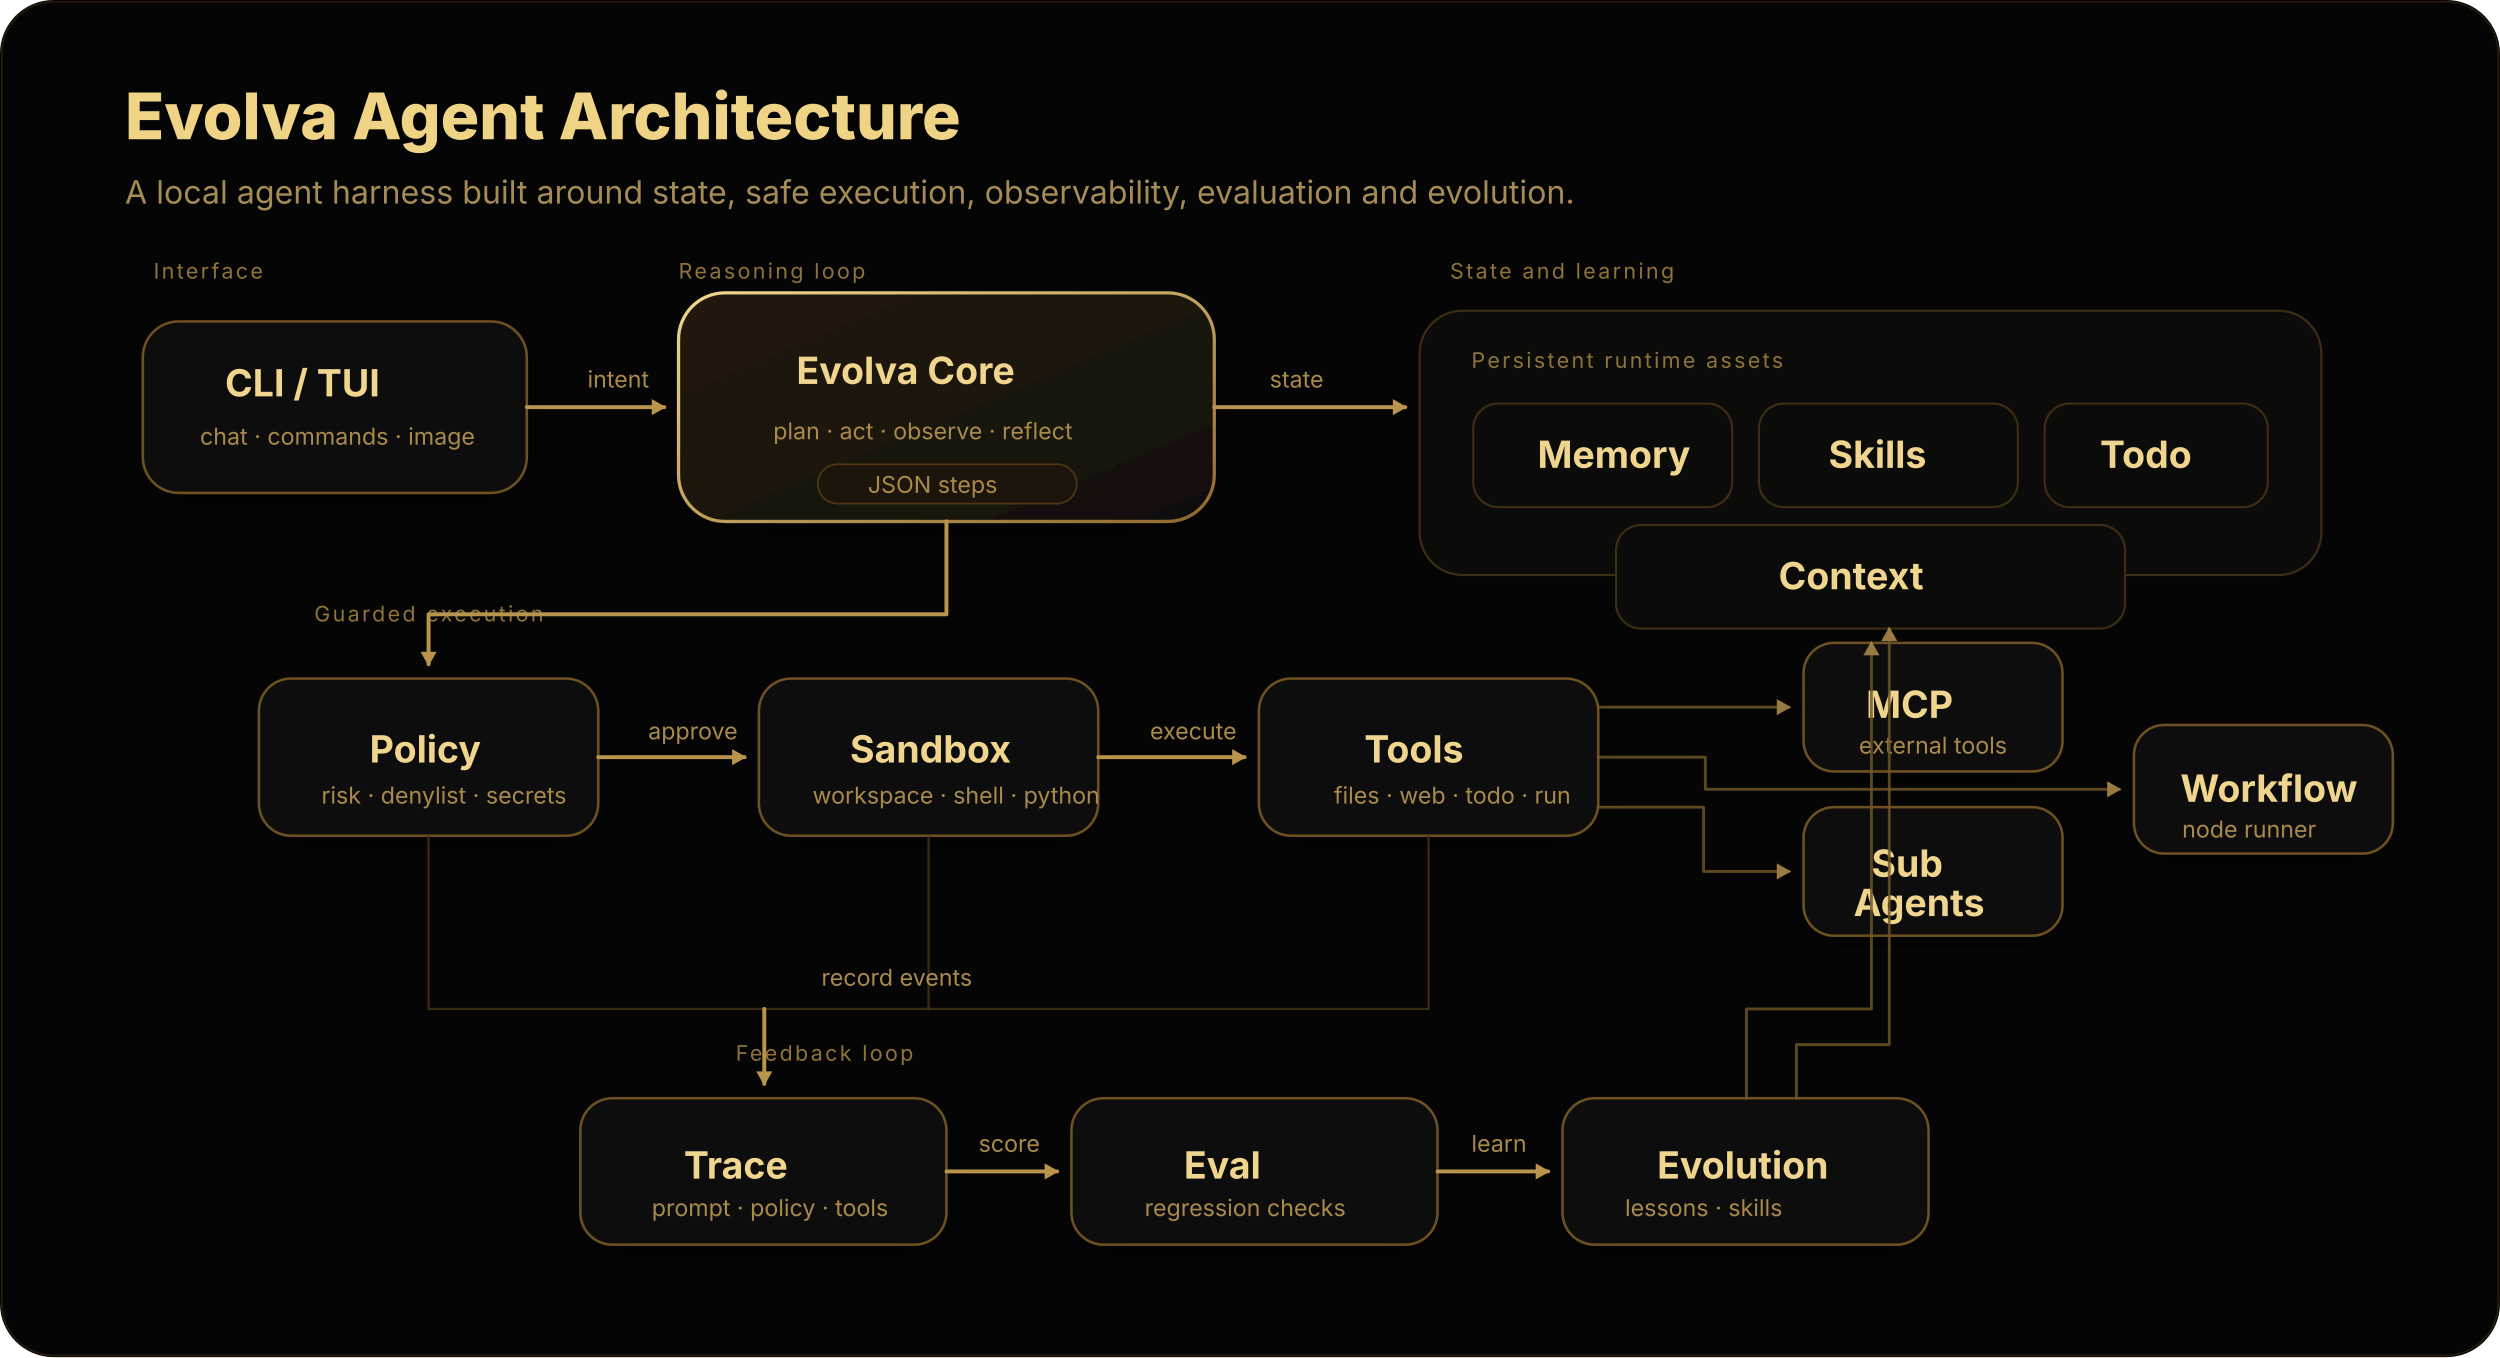
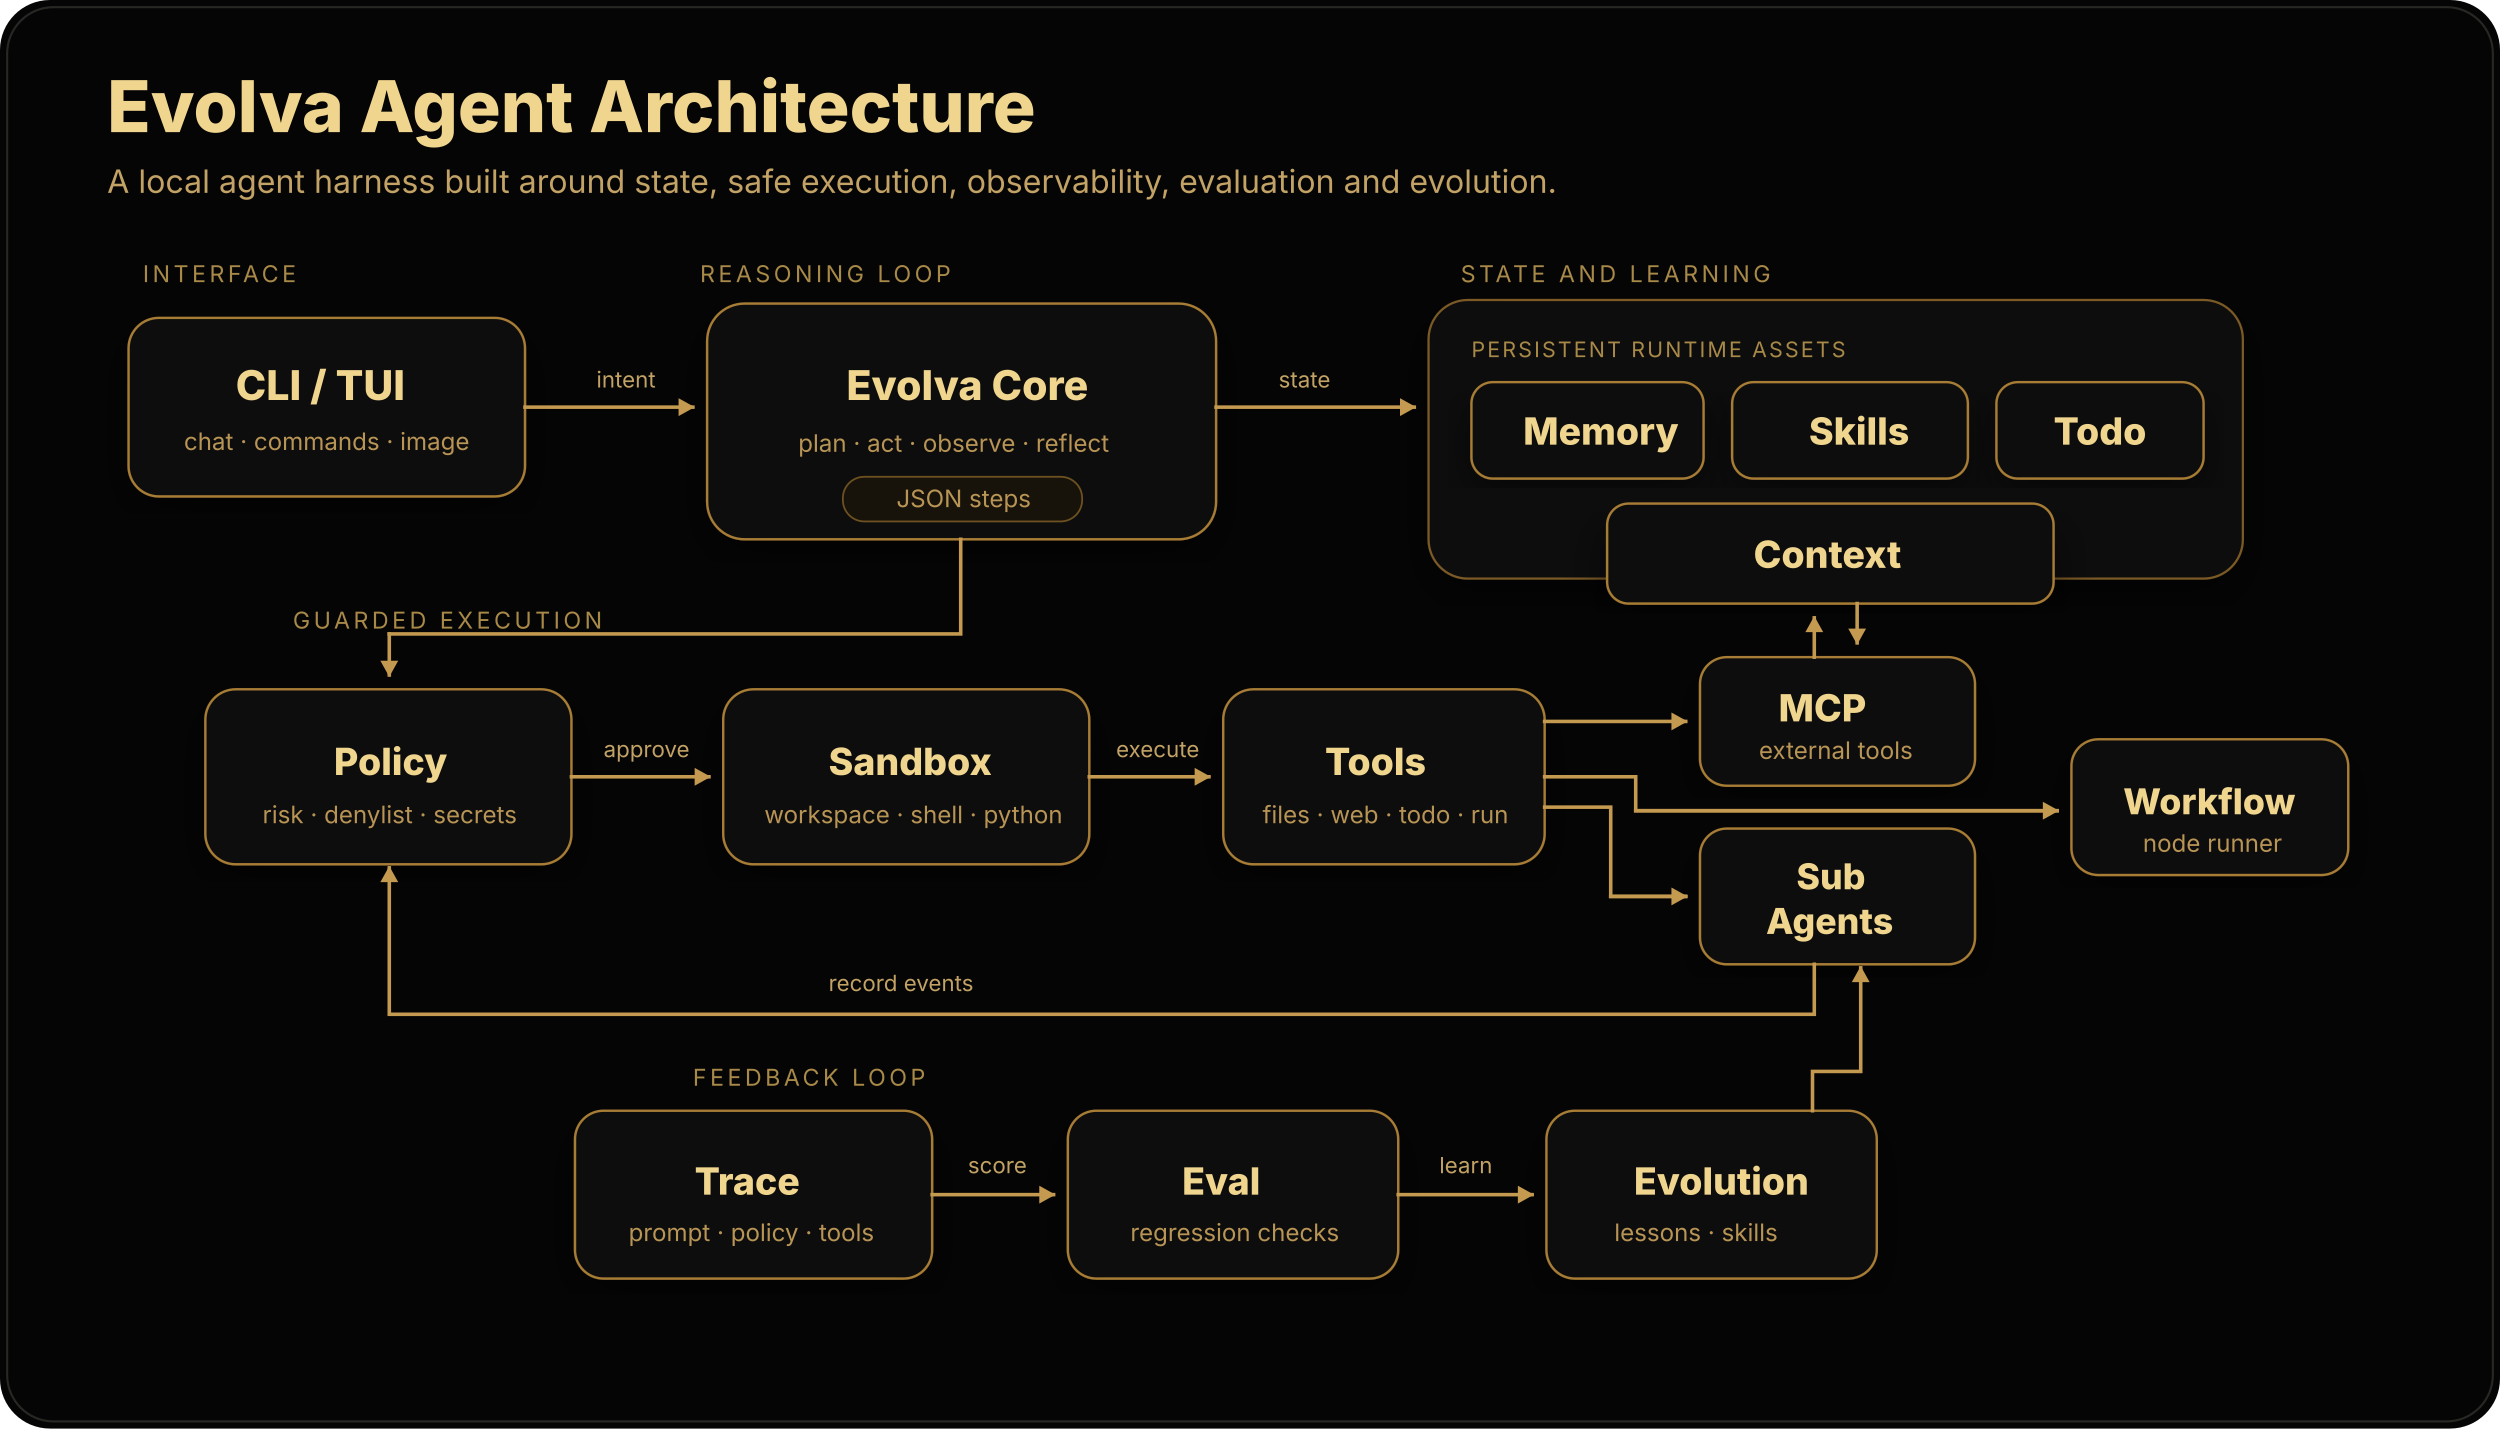
- <svg xmlns="http://www.w3.org/2000/svg" width="1400" height="760" viewBox="0 0 1400 760" fill="none" role="img" aria-label="Evolva architecture diagram">
+ <svg xmlns="http://www.w3.org/2000/svg" width="1400" height="800" viewBox="0 0 1400 800" fill="none" role="img" aria-label="Evolva Agent Architecture">
  <defs>
-     <linearGradient id="bg" x1="0" y1="0" x2="1400" y2="760">
+     <linearGradient id="bg" x1="0" y1="0" x2="1400" y2="800">
      <stop stop-color="#050505" />
-       <stop offset="1" stop-color="#0B0905" />
-     </linearGradient>
-     <linearGradient id="coreFill" x1="0" y1="0" x2="1" y2="1">
-       <stop stop-color="#24170D" />
-       <stop offset="1" stop-color="#10100E" />
-     </linearGradient>
-     <linearGradient id="gold" x1="0" y1="0" x2="1" y2="1">
-       <stop stop-color="#F3D98F" />
-       <stop offset="1" stop-color="#8E682A" />
+       <stop offset="1" stop-color="#080806" />
    </linearGradient>
    <filter id="shadow">
-       <feDropShadow dx="0" dy="10" stdDeviation="12" flood-color="#000" flood-opacity="0.5" />
+       <feDropShadow dx="0" dy="10" stdDeviation="13" flood-color="#000000" flood-opacity="0.52" />
    </filter>
-     <marker id="arrow" markerWidth="9" markerHeight="9" refX="7" refY="4.5" orient="auto" markerUnits="userSpaceOnUse">
-       <path d="M0 0L8 4.5L0 9Z" fill="#B9944D" />
+     <marker id="arrow" markerWidth="10" markerHeight="10" refX="8" refY="5" orient="auto" markerUnits="userSpaceOnUse">
+       <path d="M0 0L9 5L0 10Z" fill="#C39A4F" />
    </marker>
    <style>
-       .title{font-family:Inter,Arial,sans-serif;font-size:36px;font-weight:760;fill:#EFD486}
-       .subtitle{font-family:Inter,Arial,sans-serif;font-size:18px;fill:#A58B55}
-       .section{font-family:Inter,Arial,sans-serif;font-size:12px;letter-spacing:.11em;text-transform:uppercase;fill:#8F7339}
-       .label{font-family:Inter,Arial,sans-serif;font-size:21px;font-weight:700;fill:#F0D58E}
-       .small{font-family:Inter,Arial,sans-serif;font-size:13px;fill:#A98A4B}
-       .box{fill:#0E0E0D;stroke:#6E5120;stroke-width:1.4;filter:url(#shadow)}
-       .stateBox{fill:#0B0B0A;stroke:#3D2D13;stroke-width:1.2}
-       .arrow{stroke:#B9944D;stroke-width:2.2;stroke-linecap:round;stroke-linejoin:round;marker-end:url(#arrow)}
-       .thin{stroke:#6F5527;stroke-width:1.6;stroke-linecap:round;stroke-linejoin:round;marker-end:url(#arrow);opacity:.82}
-       .bus{stroke:#4B391A;stroke-width:1.3;stroke-linecap:round;opacity:.72}
+       .title{font-family:Inter,Arial,sans-serif;font-size:40px;font-weight:780;fill:#F0D58E}
+       .subtitle{font-family:Inter,Arial,sans-serif;font-size:18px;fill:#C2A265}
+       .section{font-family:Inter,Arial,sans-serif;font-size:13px;letter-spacing:.15em;text-transform:uppercase;fill:#A88948}
+       .box{fill:#0D0E0E;stroke:#A77B35;stroke-width:1.35;filter:url(#shadow)}
+       .panel{fill:#0B0C0C;stroke:#7B5A27;stroke-width:1.25;filter:url(#shadow)}
+       .label{font-family:Inter,Arial,sans-serif;font-size:23px;font-weight:760;fill:#F0D58E}
+       .small{font-family:Inter,Arial,sans-serif;font-size:13.5px;fill:#B89455}
+       .mini{font-family:Inter,Arial,sans-serif;font-size:12.5px;fill:#C2A265}
+       .line{stroke:#C39A4F;stroke-width:2;stroke-linecap:square;stroke-linejoin:miter;marker-end:url(#arrow)}
+       .plain{stroke:#C39A4F;stroke-width:2;stroke-linecap:square;stroke-linejoin:miter}
    </style>
  </defs>
-   <rect width="1400" height="760" rx="30" fill="url(#bg)" />
-   <rect x="1" y="1" width="1398" height="758" rx="29" stroke="#241A0B" />
-   <text x="70" y="78" class="title">Evolva Agent Architecture</text>
-   <text x="70" y="114" class="subtitle">A local agent harness built around state, safe execution, observability, evaluation and evolution.</text>
-   <text x="86" y="156" class="section">Interface</text>
-   <text x="380" y="156" class="section">Reasoning loop</text>
-   <text x="812" y="156" class="section">State and learning</text>
-   <text x="176" y="348" class="section">Guarded execution</text>
-   <text x="412" y="594" class="section">Feedback loop</text>
-   <rect x="80" y="180" width="215" height="96" rx="20" class="box" />
-   <text x="126" y="222" class="label">CLI / TUI</text>
-   <text x="112" y="249" class="small">chat · commands · image</text>
-   <rect x="380" y="164" width="300" height="128" rx="26" fill="url(#coreFill)" stroke="url(#gold)" stroke-width="1.8" filter="url(#shadow)" />
-   <text x="446" y="215" class="label" font-size="28">Evolva Core</text>
-   <text x="433" y="246" class="small">plan · act · observe · reflect</text>
-   <rect x="458" y="260" width="145" height="22" rx="11" fill="#1B150B" stroke="#4A3514" />
-   <text x="486" y="276" class="small" font-size="11">JSON steps</text>
-   <rect x="795" y="174" width="505" height="148" rx="24" fill="#0B0B0A" stroke="#3D2D13" stroke-width="1.2" />
-   <text x="824" y="206" class="section">Persistent runtime assets</text>
-   <rect x="825" y="226" width="145" height="58" rx="14" class="stateBox" />
-   <text x="861" y="262" class="label" font-size="18">Memory</text>
-   <rect x="985" y="226" width="145" height="58" rx="14" class="stateBox" />
-   <text x="1024" y="262" class="label" font-size="18">Skills</text>
-   <rect x="1145" y="226" width="125" height="58" rx="14" class="stateBox" />
-   <text x="1176" y="262" class="label" font-size="18">Todo</text>
-   <rect x="905" y="294" width="285" height="58" rx="14" class="stateBox" />
-   <text x="996" y="330" class="label" font-size="18">Context</text>
-   <rect x="145" y="380" width="190" height="88" rx="18" class="box" />
-   <text x="207" y="427" class="label" font-size="20">Policy</text>
-   <text x="180" y="450" class="small" font-size="12">risk · denylist · secrets</text>
-   <rect x="425" y="380" width="190" height="88" rx="18" class="box" />
-   <text x="476" y="427" class="label" font-size="20">Sandbox</text>
-   <text x="455" y="450" class="small" font-size="12">workspace · shell · python</text>
-   <rect x="705" y="380" width="190" height="88" rx="18" class="box" />
-   <text x="764" y="427" class="label" font-size="20">Tools</text>
-   <text x="747" y="450" class="small" font-size="12">files · web · todo · run</text>
-   <rect x="1010" y="360" width="145" height="72" rx="17" class="box" />
-   <text x="1045" y="402" class="label" font-size="19">MCP</text>
-   <text x="1041" y="422" class="small" font-size="11">external tools</text>
-   <rect x="1010" y="452" width="145" height="72" rx="17" class="box" />
-   <text x="1048" y="491" class="label" font-size="18">Sub</text>
-   <text x="1038" y="513" class="label" font-size="18">Agents</text>
-   <rect x="1195" y="406" width="145" height="72" rx="17" class="box" />
-   <text x="1221" y="449" class="label" font-size="18">Workflow</text>
-   <text x="1222" y="469" class="small" font-size="11">node runner</text>
-   <rect x="325" y="615" width="205" height="82" rx="18" class="box" />
-   <text x="383" y="660" class="label" font-size="20">Trace</text>
-   <text x="365" y="681" class="small" font-size="12">prompt · policy · tools</text>
-   <rect x="600" y="615" width="205" height="82" rx="18" class="box" />
-   <text x="663" y="660" class="label" font-size="20">Eval</text>
-   <text x="641" y="681" class="small" font-size="12">regression checks</text>
-   <rect x="875" y="615" width="205" height="82" rx="18" class="box" />
-   <text x="928" y="660" class="label" font-size="20">Evolution</text>
-   <text x="910" y="681" class="small" font-size="12">lessons · skills</text>
-   <path class="arrow" d="M295 228H372" />
-   <path class="arrow" d="M680 228H787" />
-   <path class="arrow" d="M530 292V344H240V372" />
-   <path class="arrow" d="M335 424H417" />
-   <path class="arrow" d="M615 424H697" />
-   <path class="thin" d="M895 396H1002" />
-   <path class="thin" d="M895 452H954V488H1002" />
-   <path class="thin" d="M895 424H955V442H1187" />
-   <path class="bus" d="M240 468V565H800V468" />
-   <path class="bus" d="M520 468V565" />
-   <path class="arrow" d="M428 565V607" />
-   <path class="arrow" d="M530 656H592" />
-   <path class="arrow" d="M805 656H867" />
-   <path class="thin" d="M978 615V565H1048V360" />
-   <path class="thin" d="M1006 615V585H1058V352" />
-   <text x="329" y="217" class="small" font-size="12">intent</text>
-   <text x="711" y="217" class="small" font-size="12">state</text>
-   <text x="363" y="414" class="small" font-size="12">approve</text>
-   <text x="644" y="414" class="small" font-size="12">execute</text>
-   <text x="460" y="552" class="small" font-size="12">record events</text>
-   <text x="548" y="645" class="small" font-size="12">score</text>
-   <text x="824" y="645" class="small" font-size="12">learn</text>
+   <rect width="1400" height="800" rx="28" fill="url(#bg)" />
+   <rect x="4" y="4" width="1392" height="792" rx="26" stroke="#272724" stroke-width="1.2" />
+   <text x="60" y="74" class="title">Evolva Agent Architecture</text>
+   <text x="60" y="108" class="subtitle">A local agent harness built around state, safe execution, observability, evaluation and evolution.</text>
+   <text x="80" y="158" class="section">INTERFACE</text>
+   <text x="392" y="158" class="section">REASONING LOOP</text>
+   <text x="818" y="158" class="section">STATE AND LEARNING</text>
+   <text x="164" y="352" class="section">GUARDED EXECUTION</text>
+   <text x="388" y="608" class="section">FEEDBACK LOOP</text>
+   <rect x="72" y="178" width="222" height="100" rx="17" class="box" />
+   <text x="132" y="224" class="label">CLI / TUI</text>
+   <text x="103" y="252" class="small">chat · commands · image</text>
+   <rect x="396" y="170" width="285" height="132" rx="21" class="box" />
+   <text x="474" y="224" class="label">Evolva Core</text>
+   <text x="447" y="253" class="small">plan · act · observe · reflect</text>
+   <rect x="472" y="267" width="134" height="25" rx="12" fill="#17130B" stroke="#6D5120" stroke-width="1" />
+   <text x="502" y="284" class="small">JSON steps</text>
+   <rect x="800" y="168" width="456" height="156" rx="22" class="panel" />
+   <text x="824" y="200" class="section" style="font-size:12px;letter-spacing:.10em">PERSISTENT RUNTIME ASSETS</text>
+   <rect x="824" y="214" width="130" height="54" rx="12" class="box" filter="none" />
+   <text x="853" y="249" class="label" style="font-size:21px">Memory</text>
+   <rect x="970" y="214" width="132" height="54" rx="12" class="box" filter="none" />
+   <text x="1013" y="249" class="label" style="font-size:21px">Skills</text>
+   <rect x="1118" y="214" width="116" height="54" rx="12" class="box" filter="none" />
+   <text x="1150" y="249" class="label" style="font-size:21px">Todo</text>
+   <rect x="900" y="282" width="250" height="56" rx="12" class="box" filter="none" />
+   <text x="982" y="318" class="label" style="font-size:21px">Context</text>
+   <rect x="115" y="386" width="205" height="98" rx="17" class="box" />
+   <text x="187" y="434" class="label" style="font-size:21px">Policy</text>
+   <text x="147" y="461" class="small">risk · denylist · secrets</text>
+   <rect x="405" y="386" width="205" height="98" rx="17" class="box" />
+   <text x="464" y="434" class="label" style="font-size:21px">Sandbox</text>
+   <text x="428" y="461" class="small">workspace · shell · python</text>
+   <rect x="685" y="386" width="180" height="98" rx="17" class="box" />
+   <text x="742" y="434" class="label" style="font-size:21px">Tools</text>
+   <text x="707" y="461" class="small">files · web · todo · run</text>
+   <rect x="952" y="368" width="154" height="72" rx="15" class="box" />
+   <text x="996" y="404" class="label" style="font-size:21px">MCP</text>
+   <text x="985" y="425" class="small">external tools</text>
+   <rect x="952" y="464" width="154" height="76" rx="15" class="box" />
+   <text x="1006" y="498" class="label" style="font-size:20px">Sub</text>
+   <text x="989" y="523" class="label" style="font-size:20px">Agents</text>
+   <rect x="1160" y="414" width="155" height="76" rx="15" class="box" />
+   <text x="1189" y="456" class="label" style="font-size:20px">Workflow</text>
+   <text x="1200" y="477" class="small">node runner</text>
+   <rect x="322" y="622" width="200" height="94" rx="16" class="box" />
+   <text x="389" y="669" class="label" style="font-size:21px">Trace</text>
+   <text x="352" y="695" class="small">prompt · policy · tools</text>
+   <rect x="598" y="622" width="185" height="94" rx="16" class="box" />
+   <text x="662" y="669" class="label" style="font-size:21px">Eval</text>
+   <text x="633" y="695" class="small">regression checks</text>
+   <rect x="866" y="622" width="185" height="94" rx="16" class="box" />
+   <text x="915" y="669" class="label" style="font-size:21px">Evolution</text>
+   <text x="904" y="695" class="small">lessons · skills</text>
+   <path class="line" d="M294 228H388" />
+   <text x="334" y="217" class="mini">intent</text>
+   <path class="line" d="M681 228H792" />
+   <text x="716" y="217" class="mini">state</text>
+   <path class="line" d="M320 435H397" />
+   <text x="338" y="424" class="mini">approve</text>
+   <path class="line" d="M610 435H677" />
+   <text x="625" y="424" class="mini">execute</text>
+   <path class="line" d="M865 404H944" />
+   <path class="plain" d="M865 435H916V454H1152" />
+   <path class="line" d="M916 454H1152" />
+   <path class="plain" d="M865 452H902V502H944" />
+   <path class="line" d="M902 502H944" />
+   <path class="plain" d="M538 302V355H218" />
+   <path class="line" d="M218 355V378" />
+   <path class="line" d="M1016 368V346" />
+   <path class="line" d="M1040 338V360" />
+   <path class="plain" d="M1016 540V568H218V492" />
+   <path class="line" d="M218 492V486" />
+   <text x="464" y="555" class="mini">record events</text>
+   <path class="line" d="M522 669H590" />
+   <text x="542" y="657" class="mini">score</text>
+   <path class="line" d="M783 669H858" />
+   <text x="806" y="657" class="mini">learn</text>
+   <path class="plain" d="M1015 622V600H1042V548" />
+   <path class="line" d="M1042 548V542" />
</svg>
